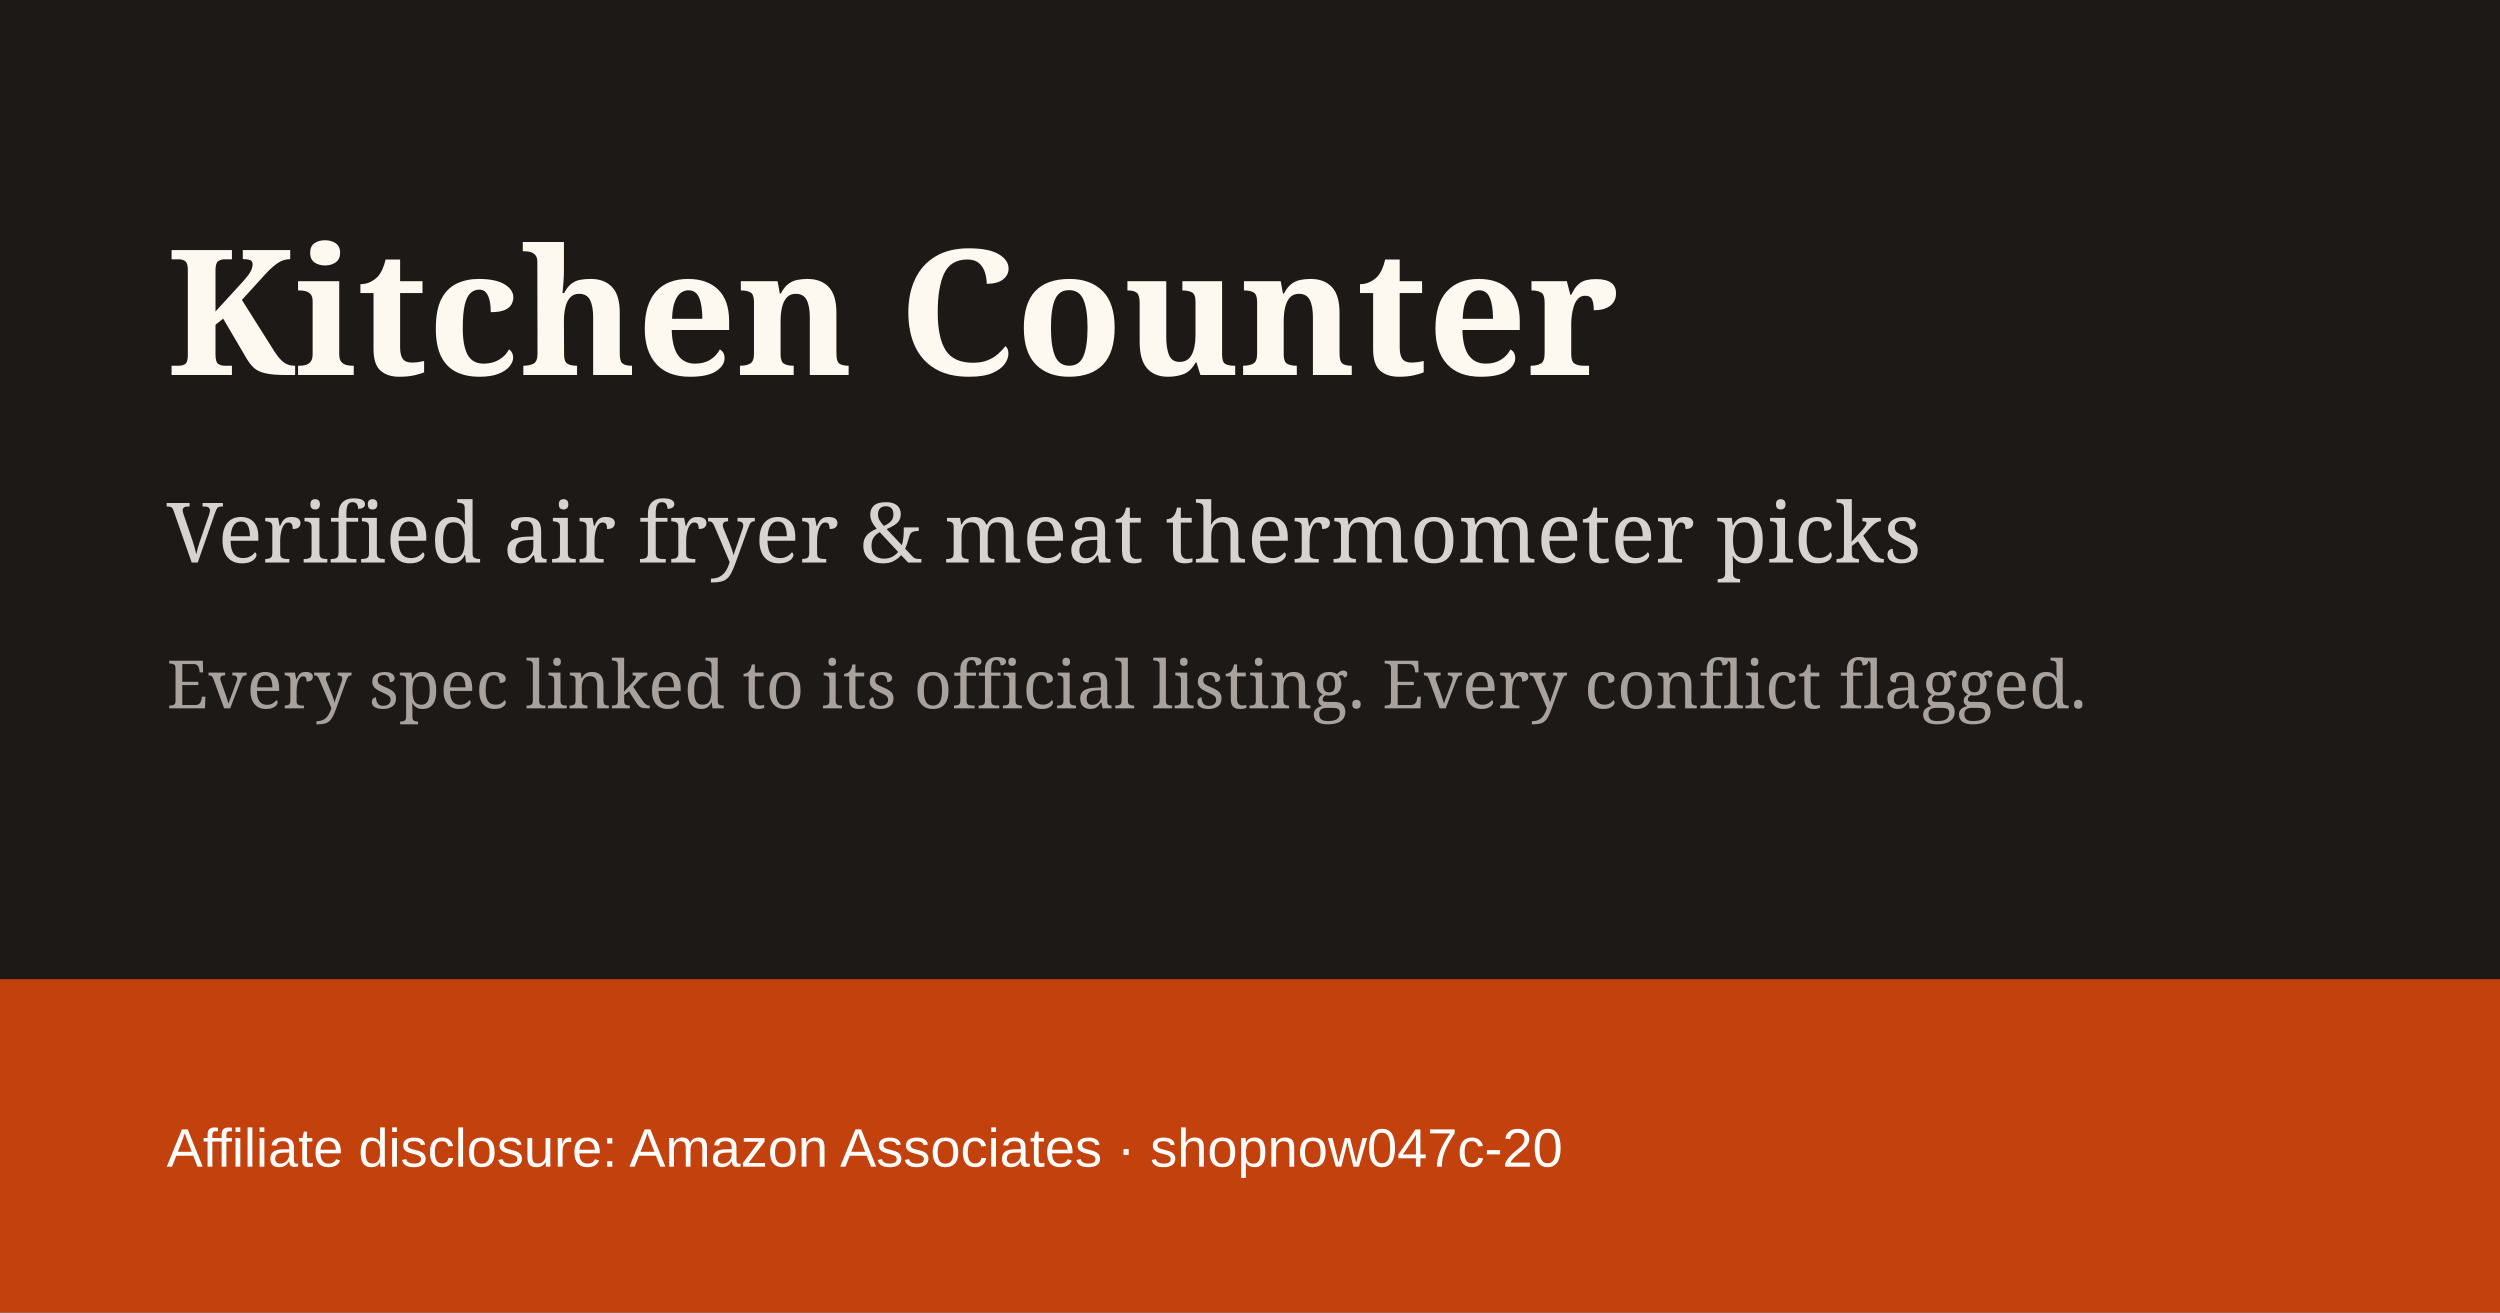
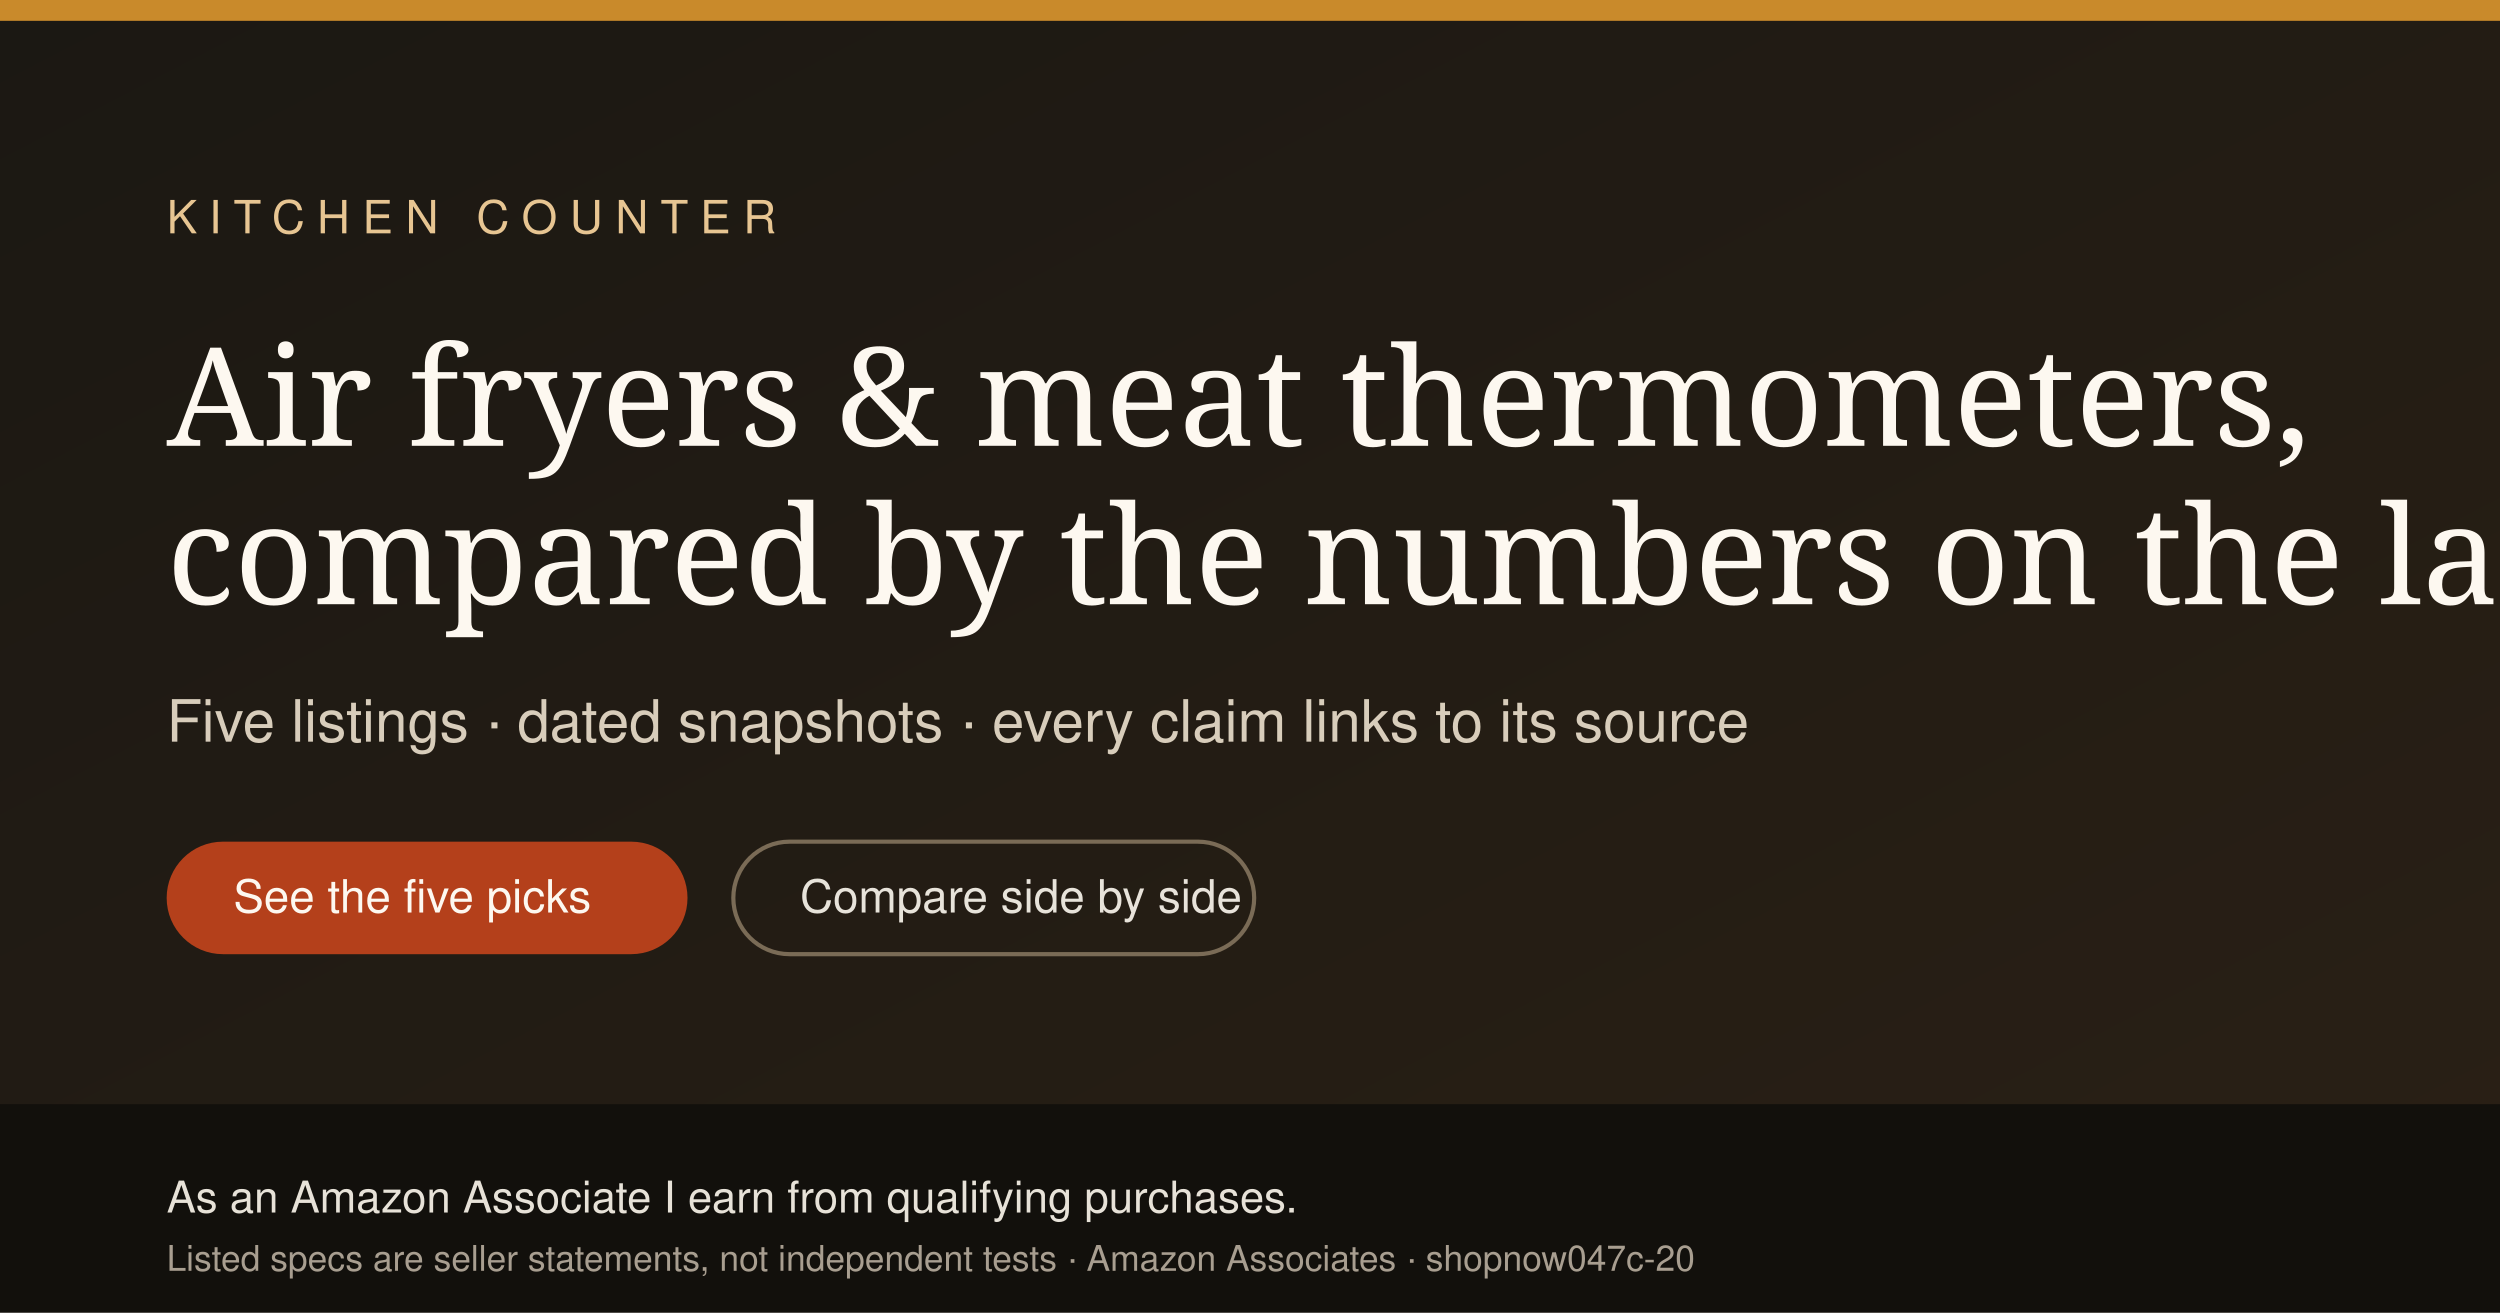
- <svg xmlns="http://www.w3.org/2000/svg" width="1200" height="630" viewBox="0 0 1200 630">
-   <rect width="1200" height="630" fill="#1c1917" />
-   <rect y="470" width="1200" height="160" fill="#c2410c" />
-   <text x="80" y="180" font-family="Georgia, serif" font-size="84" fill="#fdf8f0" font-weight="bold">Kitchen Counter</text>
-   <text x="80" y="270" font-family="Georgia, serif" font-size="40" fill="#d6d3d1">Verified air fryer &amp; meat thermometer picks</text>
-   <text x="80" y="340" font-family="Georgia, serif" font-size="32" fill="#a8a29e">Every spec linked to its official listing. Every conflict flagged.</text>
-   <text x="80" y="560" font-family="Arial, sans-serif" font-size="26" fill="#ffffff">Affiliate disclosure: Amazon Associates · shopnow047c-20</text>
+ <svg xmlns="http://www.w3.org/2000/svg" width="1200" height="630" viewBox="0 0 1200 630" role="img" aria-label="Kitchen Counter — air fryers and meat thermometers compared by their listed specs">
+   <defs>
+     <linearGradient id="warm" x1="0" y1="0" x2="1" y2="1">
+       <stop offset="0" stop-color="#1b1813" />
+       <stop offset="1" stop-color="#2a2015" />
+     </linearGradient>
+   </defs>
+   <rect width="1200" height="630" fill="url(#warm)" />
+   <rect x="0" y="0" width="1200" height="10" fill="#c98a2b" />
+   <text x="80" y="112" font-family="Helvetica,Arial,sans-serif" font-size="22" letter-spacing="6" fill="#e7c592">KITCHEN COUNTER</text>
+   <text x="80" y="214" font-family="Georgia,serif" font-size="66" fill="#fdf8f0">Air fryers &amp; meat thermometers,</text>
+   <text x="80" y="290" font-family="Georgia,serif" font-size="66" fill="#fdf8f0">compared by the numbers on the label.</text>
+   <text x="80" y="356" font-family="Helvetica,Arial,sans-serif" font-size="28" fill="#d8cdbb">Five listings · dated snapshots · every claim links to its source</text>
+   <g font-family="Helvetica,Arial,sans-serif" font-size="22" fill="#fdf8f0">
+     <rect x="80" y="404" width="250" height="54" rx="27" fill="#b4401b" />
+     <text x="112" y="438">See the five picks</text>
+     <rect x="352" y="404" width="250" height="54" rx="27" fill="none" stroke="#7a6b56" stroke-width="2" />
+     <text x="384" y="438" opacity=".9">Compare side by side</text>
+   </g>
+   <rect x="0" y="530" width="1200" height="100" fill="#12100c" />
+   <text x="80" y="582" font-family="Helvetica,Arial,sans-serif" font-size="21" fill="#e7e2d8">As an Amazon Associate I earn from qualifying purchases.</text>
+   <text x="80" y="610" font-family="Helvetica,Arial,sans-serif" font-size="17" fill="#a89e90">Listed specs are seller statements, not independent tests · Amazon Associates · shopnow047c-20</text>
</svg>
